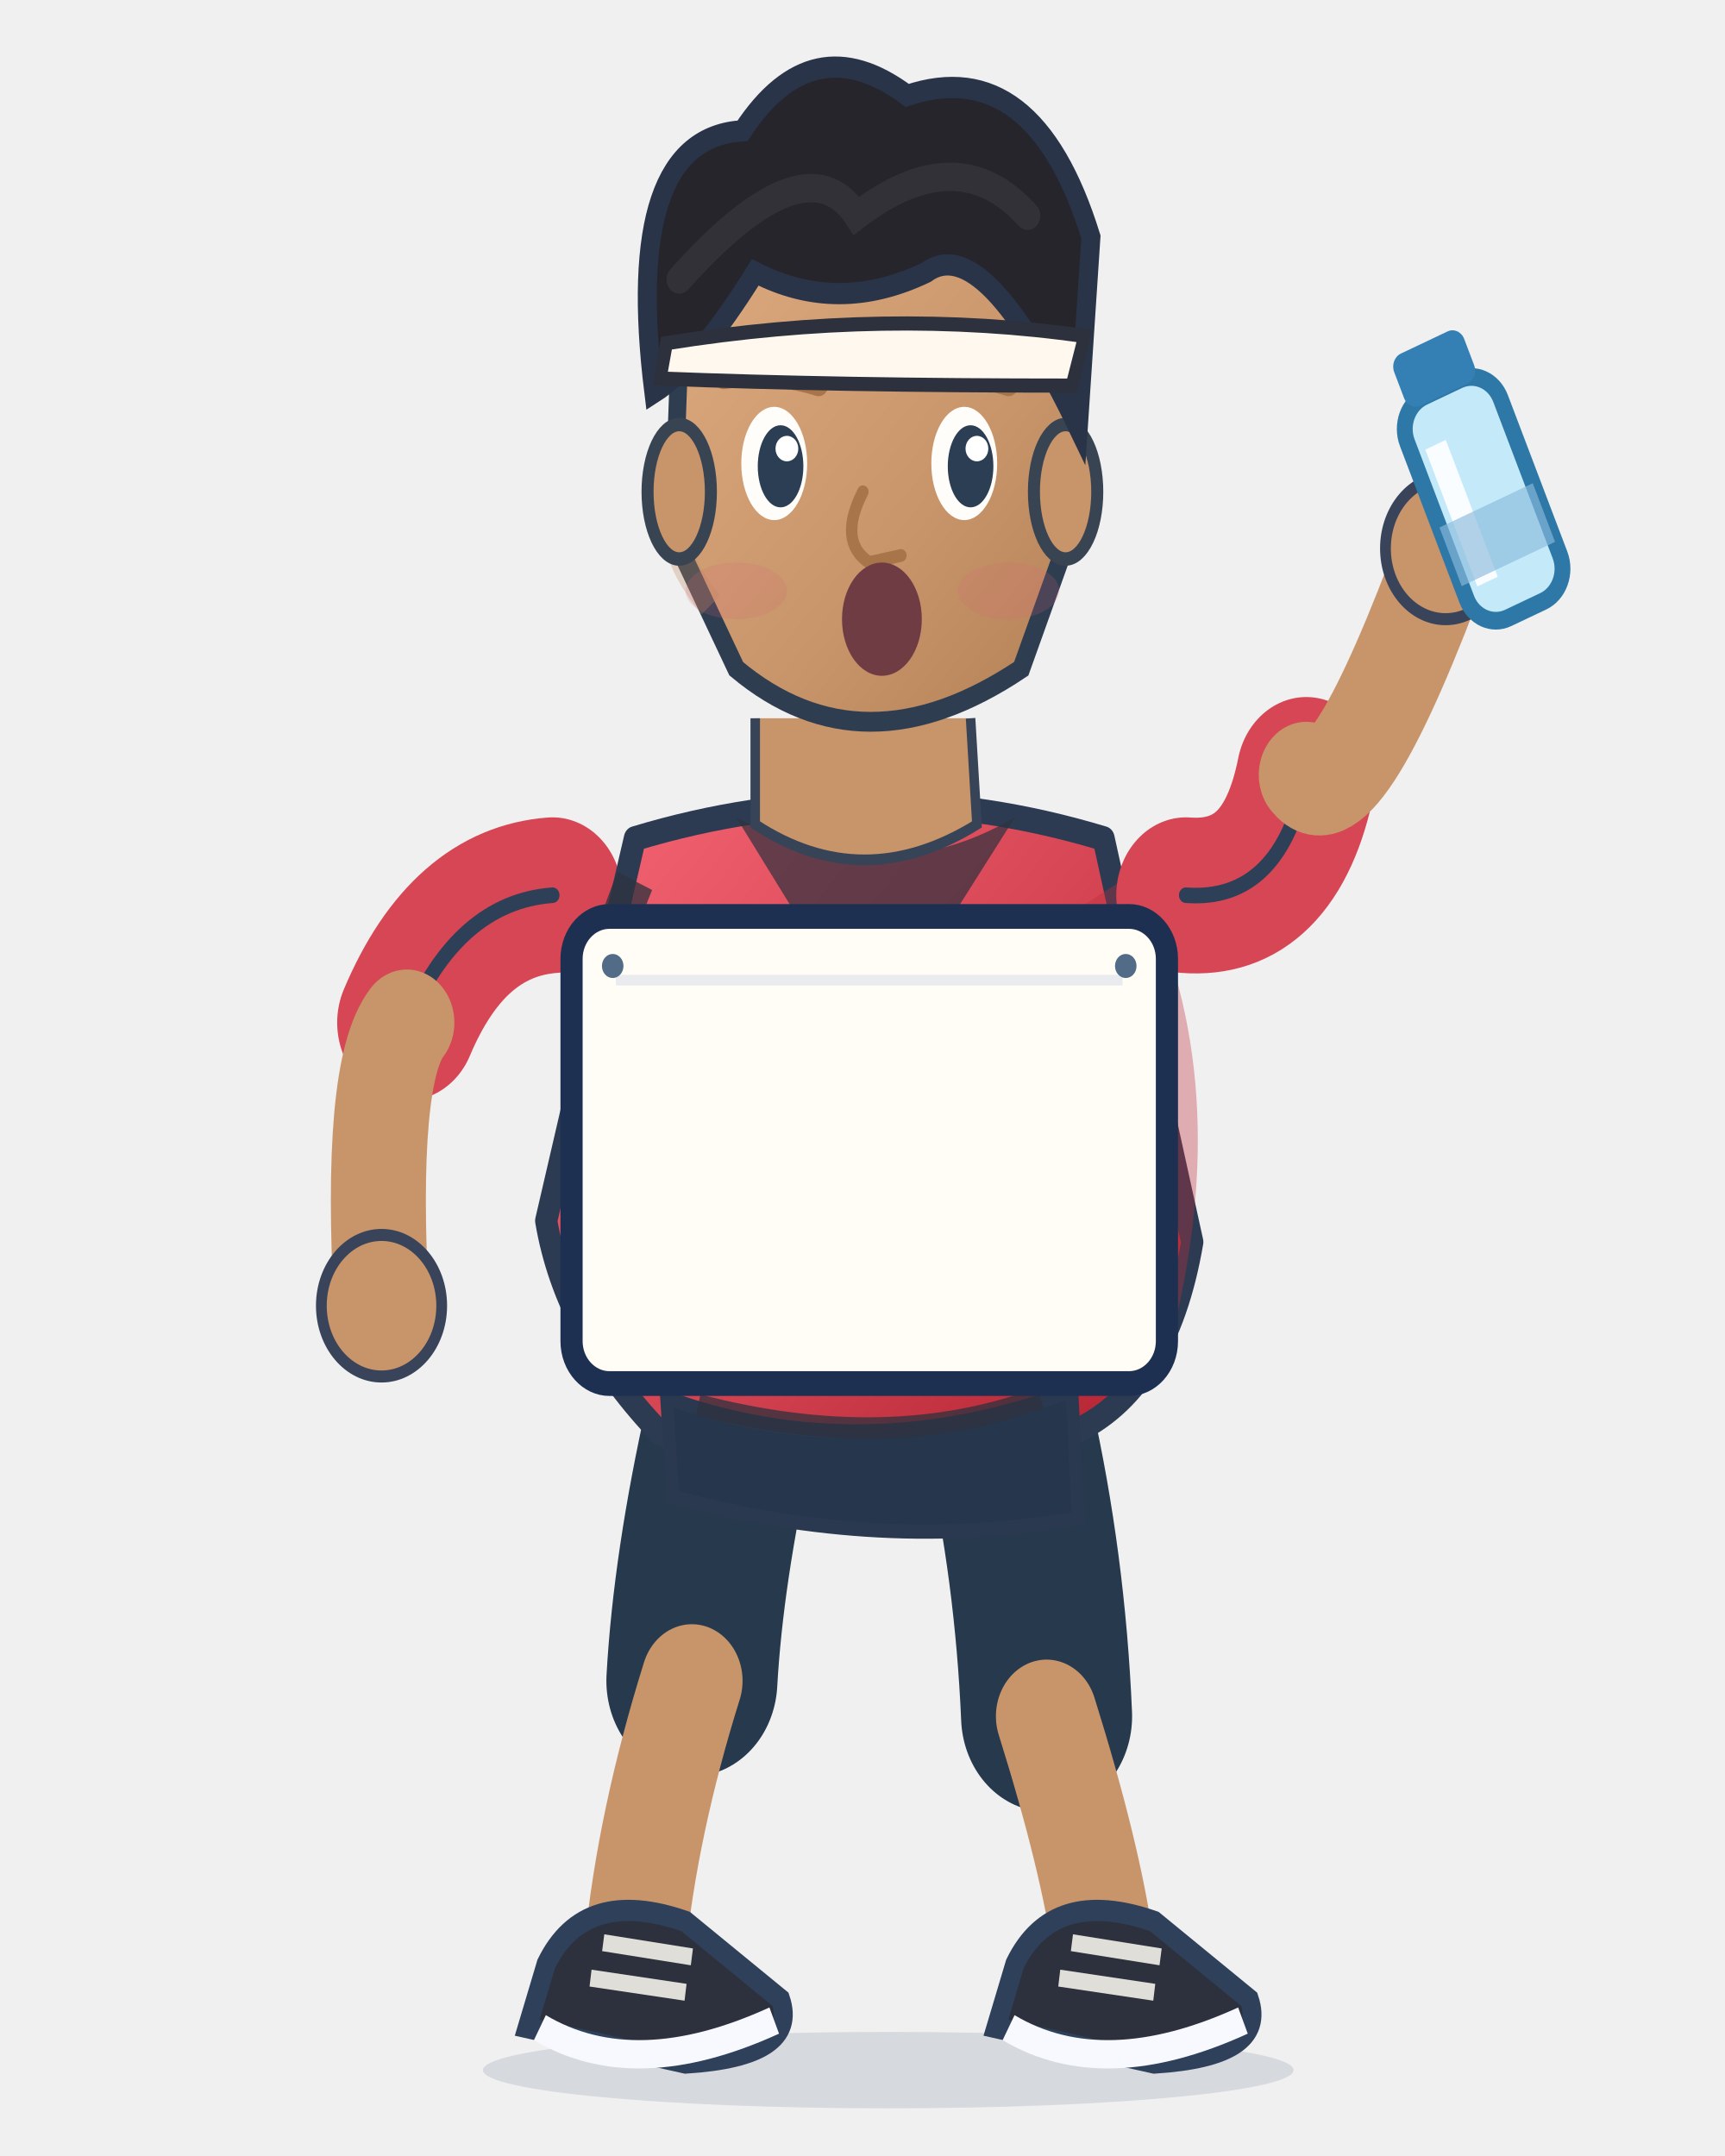
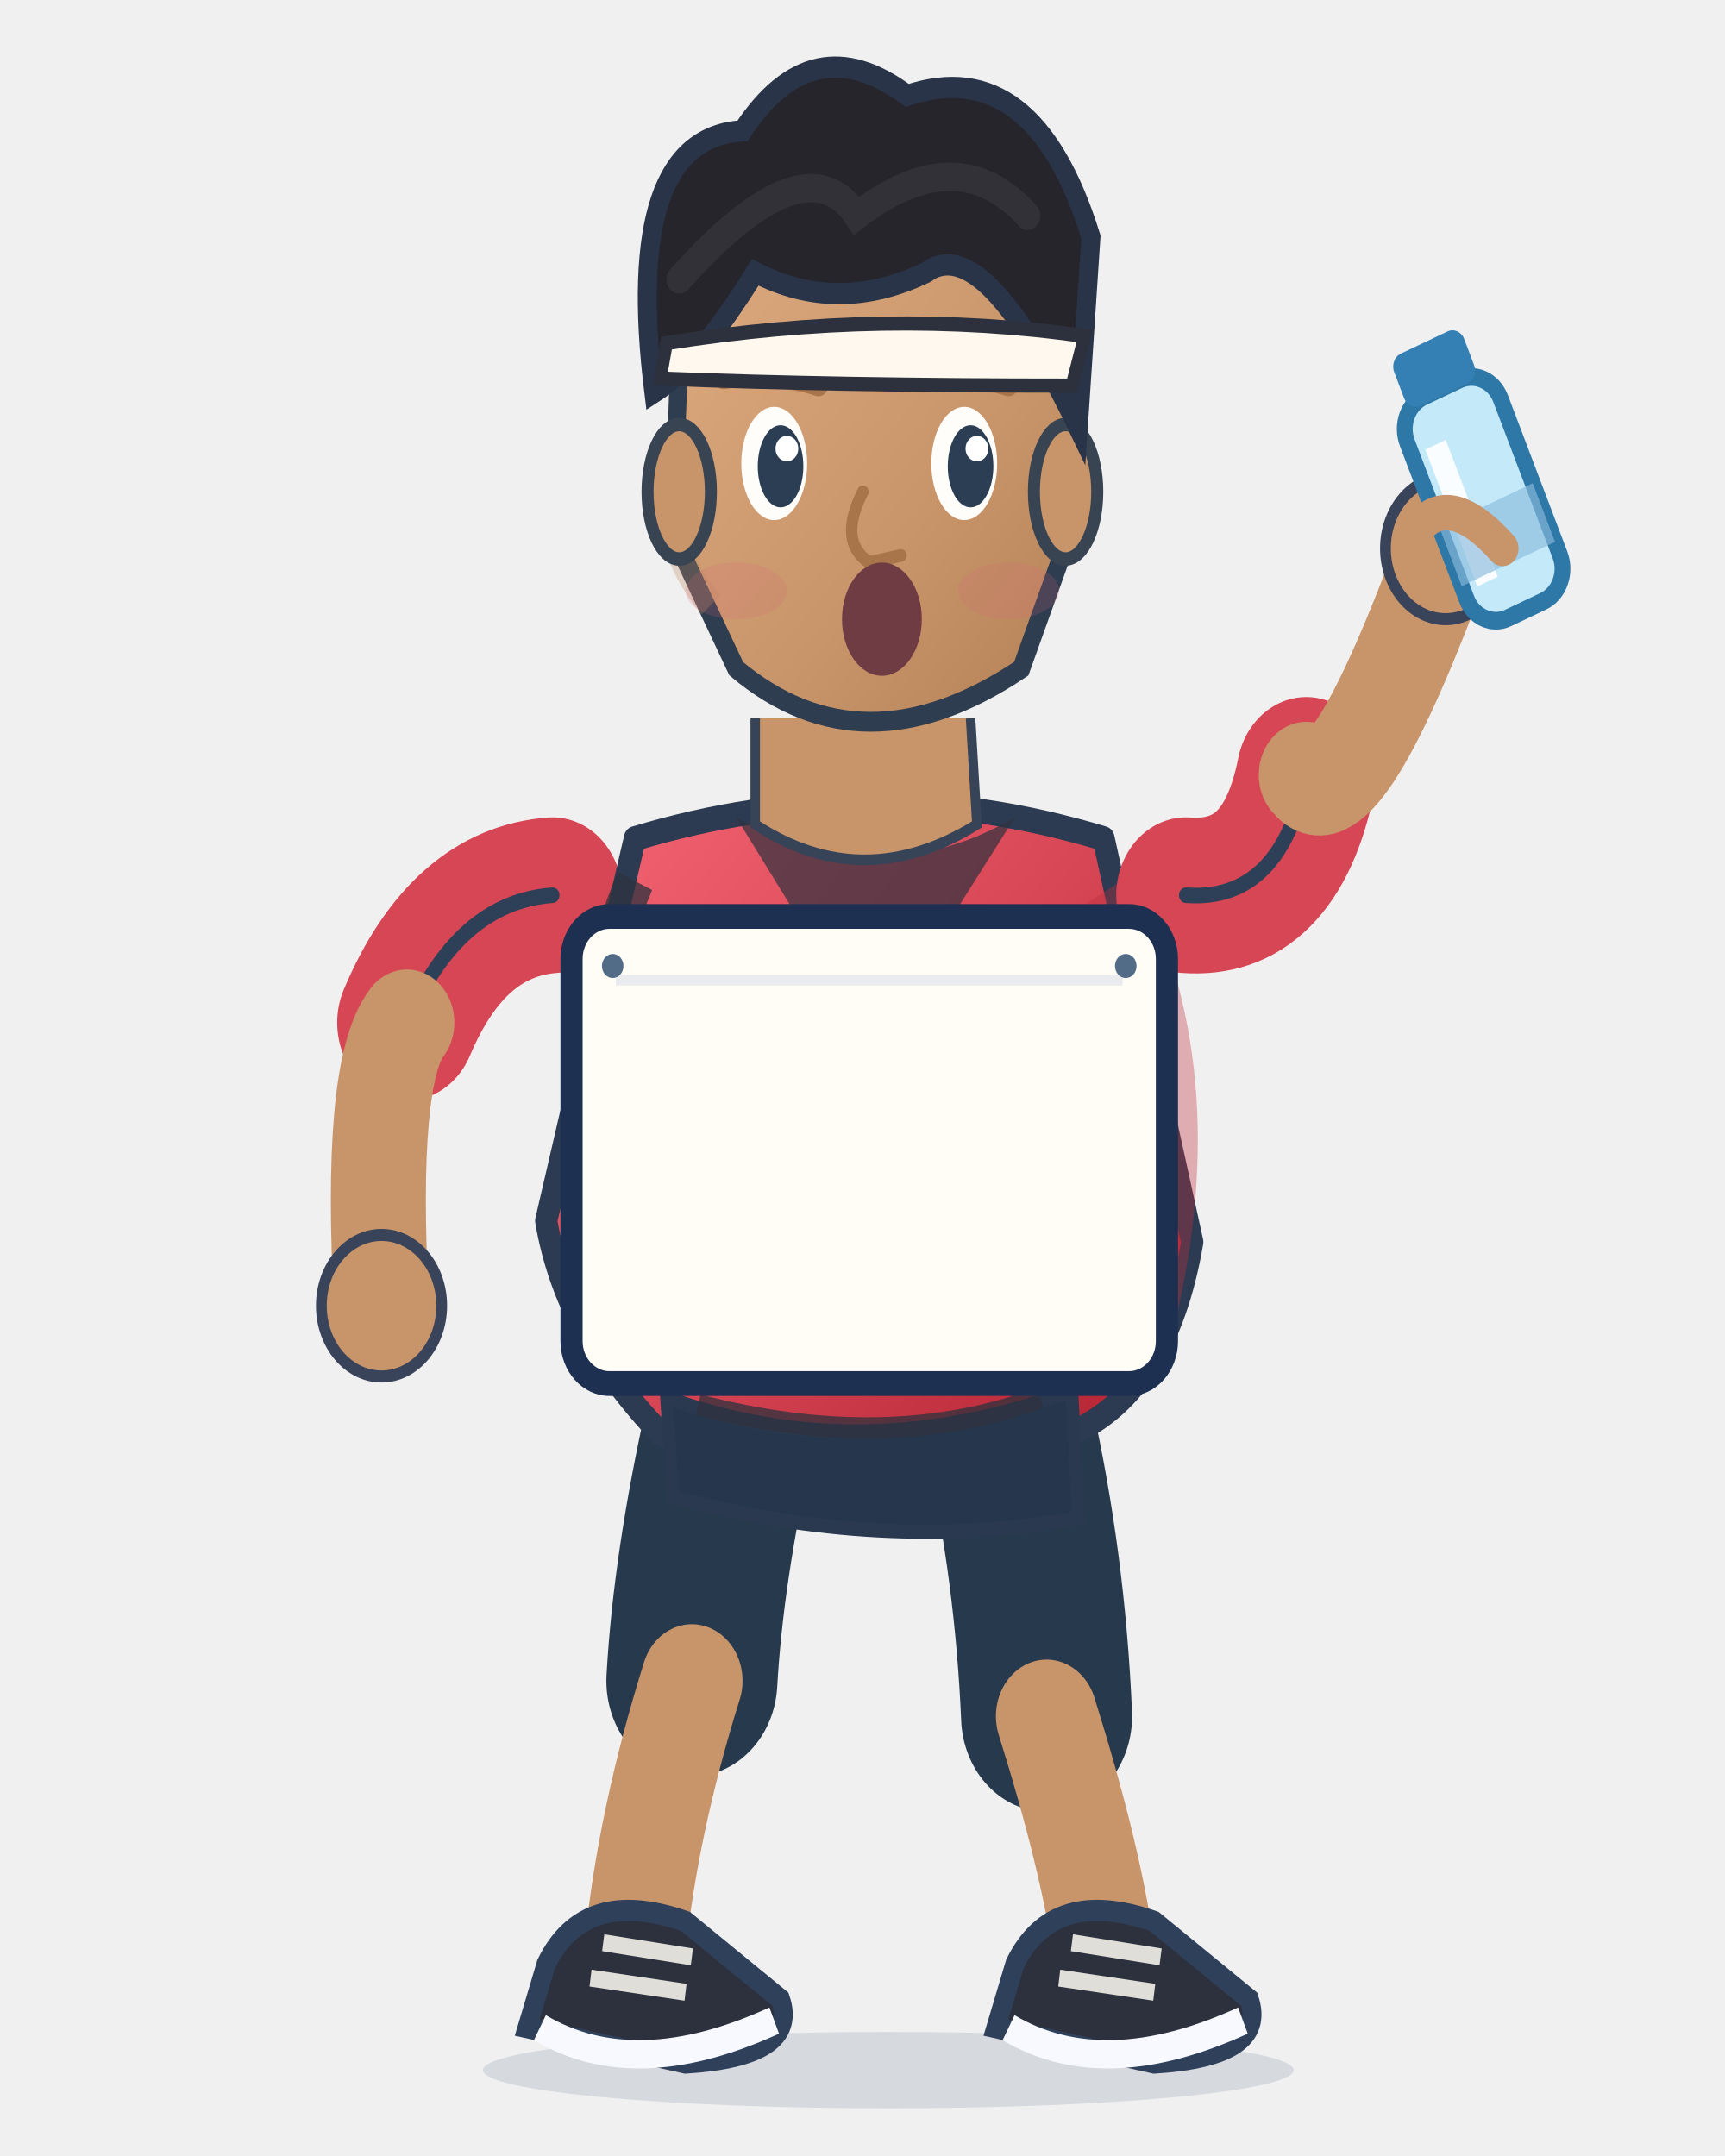
<svg xmlns="http://www.w3.org/2000/svg" width="256" height="320" viewBox="0 0 256 320" role="img" aria-label="SnackDash original adult runner body_06 receive">
  <defs>
    <linearGradient id="skin_5" x1="0" y1="0" x2=".9" y2="1">
      <stop offset="0" stop-color="#e0ac82" />
      <stop offset=".65" stop-color="#c8946a" />
      <stop offset="1" stop-color="#b68258" />
    </linearGradient>
    <linearGradient id="shirt_5" x1="0" y1="0" x2=".94" y2=".8">
      <stop offset="0" stop-color="#f56573" />
      <stop offset=".56" stop-color="#D64654" />
      <stop offset="1" stop-color="#b82836" />
    </linearGradient>
  </defs>
  <g id="character_anchor" transform="translate(129 302) scale(0.94 1.0505) translate(-129 -302)">
    <ellipse cx="132" cy="307" rx="64" ry="5.4" fill="#273F61" opacity=".13" />
    <g id="legs">
      <g id="leg_left">
        <path d="M107 216 Q102 236 101 252" stroke="#27394D" stroke-width="27" stroke-linecap="round" fill="none" />
        <path d="M101 252 Q94 272 92 290" stroke="#c8946a" stroke-width="16" stroke-linecap="round" fill="none" />
        <g>
          <path d="M78 292 Q84 281 100 286 L115 297 Q118 305 100 306 L75 301Z" fill="#2D313D" stroke="#2F405A" stroke-width="3" />
          <path d="M77 301 Q92 309 114 300" stroke="#F7F9FF" stroke-width="4" fill="none" />
          <path d="M85 294 L100 296 M87 289 L101 291" stroke="#FFFDF4" stroke-width="2.4" opacity=".85" />
        </g>
      </g>
      <g id="leg_right">
        <path d="M151 216 Q156 236 157 257" stroke="#27394D" stroke-width="27" stroke-linecap="round" fill="none" />
        <path d="M157 257 Q164 277 166 290" stroke="#c8946a" stroke-width="16" stroke-linecap="round" fill="none" />
        <g>
          <path d="M152 292 Q158 281 174 286 L189 297 Q192 305 174 306 L149 301Z" fill="#2D313D" stroke="#2F405A" stroke-width="3" />
          <path d="M151 301 Q166 309 188 300" stroke="#F7F9FF" stroke-width="4" fill="none" />
          <path d="M159 294 L174 296 M161 289 L175 291" stroke="#FFFDF4" stroke-width="2.4" opacity=".85" />
        </g>
      </g>
    </g>
    <g id="arm_left">
      <path d="M79 141 Q64 142 56 159" stroke="#D64654" stroke-width="22" stroke-linecap="round" fill="none" />
      <path d="M79 141 Q64 142 56 159" stroke="#2E4057" stroke-width="2.2" stroke-linecap="round" fill="none" />
      <path d="M56 159 Q50 166 52 199" stroke="#c8946a" stroke-width="15" stroke-linecap="round" fill="none" />
      <ellipse cx="52" cy="199" rx="9.5" ry="10" fill="#c8946a" stroke="#394359" stroke-width="1.7" />
    </g>
    <g id="torso">
      <path d="M92 133 Q129 123 166 133 L180 190 Q176 211 161 217 Q129 231 96 217 Q81 203 78 187Z" fill="url(#shirt_5)" stroke="#2C3B52" stroke-width="3.5" stroke-linejoin="round" />
      <path d="M92 139 Q79 167 88 201" stroke="#2D313D" stroke-width="6" opacity=".75" fill="none" />
      <path d="M167 140 Q182 166 173 200" stroke="#bd2d3b" stroke-width="9" opacity=".35" fill="none" />
      <path d="M108 130 L119 146 L140 147 L152 130 Q131 141 108 130Z" fill="#2D313D" opacity=".7" />
      <path d="M114 129 Q128 139 144 129" stroke="#2B3D50" stroke-width="3" fill="none" />
      <path d="M97 212 Q128 222 161 211 L162 229 Q131 234 98 226Z" fill="#26364D" stroke="#2A394F" stroke-width="2" />
      <path d="M102 213 Q132 220 156 212" stroke="#2D313D" stroke-width="3" fill="none" opacity=".75" />
      <path d="M111 116 L111 131 Q128 141 146 131 L145 116" fill="#c8946a" stroke="#374357" stroke-width="1.5" />
    </g>
    <g id="hair_back" />
    <g id="face">
      <path d="M99 65 Q100 43 120 39 Q145 33 159 48 L163 84 L153 109 Q128 124 108 109 L98 90Z" fill="url(#skin_5)" stroke="#2F3D50" stroke-width="2.8" />
      <path d="M106 60 Q112 48 120 45" stroke="#dfab81" stroke-width="4" opacity=".4" fill="none" />
      <path d="M100 83 Q95 90 104 100" stroke="#bf8b61" stroke-width="4" opacity=".3" fill="none" />
      <ellipse cx="99" cy="84" rx="5" ry="9.5" fill="#c8946a" stroke="#394453" stroke-width="1.9" />
      <ellipse cx="160" cy="84" rx="5" ry="9.5" fill="#c8946a" stroke="#394453" stroke-width="1.9" />
      <path d="M106 68 Q114 67 121 69" fill="none" stroke="#a8744a" stroke-width="3" stroke-linecap="round" />
      <ellipse cx="114" cy="80" rx="5.2" ry="8" fill="#FFFDF9" />
      <ellipse cx="115" cy="80.4" rx="3.6" ry="5.8" fill="#2B3E53" />
      <circle cx="116" cy="77.9" r="1.8" fill="white" />
      <path d="M136 68 Q144 67 151 69" fill="none" stroke="#a8744a" stroke-width="3" stroke-linecap="round" />
      <ellipse cx="144" cy="80" rx="5.2" ry="8" fill="#FFFDF9" />
      <ellipse cx="145" cy="80.4" rx="3.6" ry="5.8" fill="#2B3E53" />
      <circle cx="146" cy="77.9" r="1.8" fill="white" />
      <path d="M128 84 Q124 91 129 94 L134 93" stroke="#a8744a" stroke-width="1.8" fill="none" stroke-linecap="round" />
      <ellipse cx="108" cy="98" rx="8" ry="4" fill="#D56876" opacity=".18" />
      <ellipse cx="151" cy="98" rx="8" ry="4" fill="#D56876" opacity=".18" />40s<ellipse cx="131" cy="102" rx="6.3" ry="8" fill="#703C44" />
    </g>
    <g id="hair" stroke-linecap="round">
      <path d="M95 70 Q90 34 109 33 Q120 18 135 28 Q155 22 164 48 L162 75 Q147 47 138 53 Q124 59 111 53 Q102 66 95 70Z" fill="#26252B" stroke="#293448" stroke-width="3" />
      <path d="M99 54 Q119 34 127 45 Q143 34 154 45" stroke="#424147" stroke-width="4" opacity=".45" fill="none" />
      <path d="M97 63 Q132 58 163 62 L161 69 Q124 69 96 68Z" fill="#FFF8EE" stroke="#2D313D" stroke-width="2" />
    </g>
    <g id="arm_right">
      <path d="M179 141 Q194 142 198 124" stroke="#D64654" stroke-width="22" stroke-linecap="round" fill="none" />
      <path d="M179 141 Q194 142 198 124" stroke="#2E4057" stroke-width="2.2" stroke-linecap="round" fill="none" />
      <path d="M198 124 Q204 131 220 92" stroke="#c8946a" stroke-width="15" stroke-linecap="round" fill="none" />
      <ellipse cx="220" cy="92" rx="9.5" ry="10" fill="#c8946a" stroke="#394359" stroke-width="1.7" />
    </g>
    <g id="bib_blank" data-bib-rect="82,144,94,66">
      <rect id="bib_mask" x="82" y="144" width="94" height="66" rx="6" fill="#FFFDF6" stroke="#1E3051" stroke-width="3.5" />
      <path d="M89 153 H169" stroke="#D9DFE9" stroke-width="1.5" opacity=".58" />
      <circle cx="88.5" cy="151" r="1.7" fill="#526C88" />
      <circle cx="169.5" cy="151" r="1.7" fill="#526C88" />
    </g>
    <g id="accessories">
      <g id="received_supply" transform="translate(226 85) rotate(-23)">
        <rect x="-8" y="-17" width="16" height="34" rx="5" fill="#C4EAFA" stroke="#2E78A8" stroke-width="2.5" />
        <rect x="-6" y="-24" width="12" height="8" rx="2" fill="#347FB4" />
        <path d="M-4 -10 V11" stroke="#FFFFFF" stroke-width="3.5" opacity=".9" />
        <rect x="-8" y="1" width="16" height="9" fill="#8ABADB" opacity=".65" />
      </g>
-       <path id="grip_foreground" d="M215 88 Q221 79 230 91" fill="none" stroke="#000000" stroke-width="0" opacity="0" />
+       <path id="grip_foreground" d="M215 90 Q220 83 229 92" fill="none" stroke="#c8946a" stroke-width="5" stroke-linecap="round" />
    </g>
  </g>
</svg>
